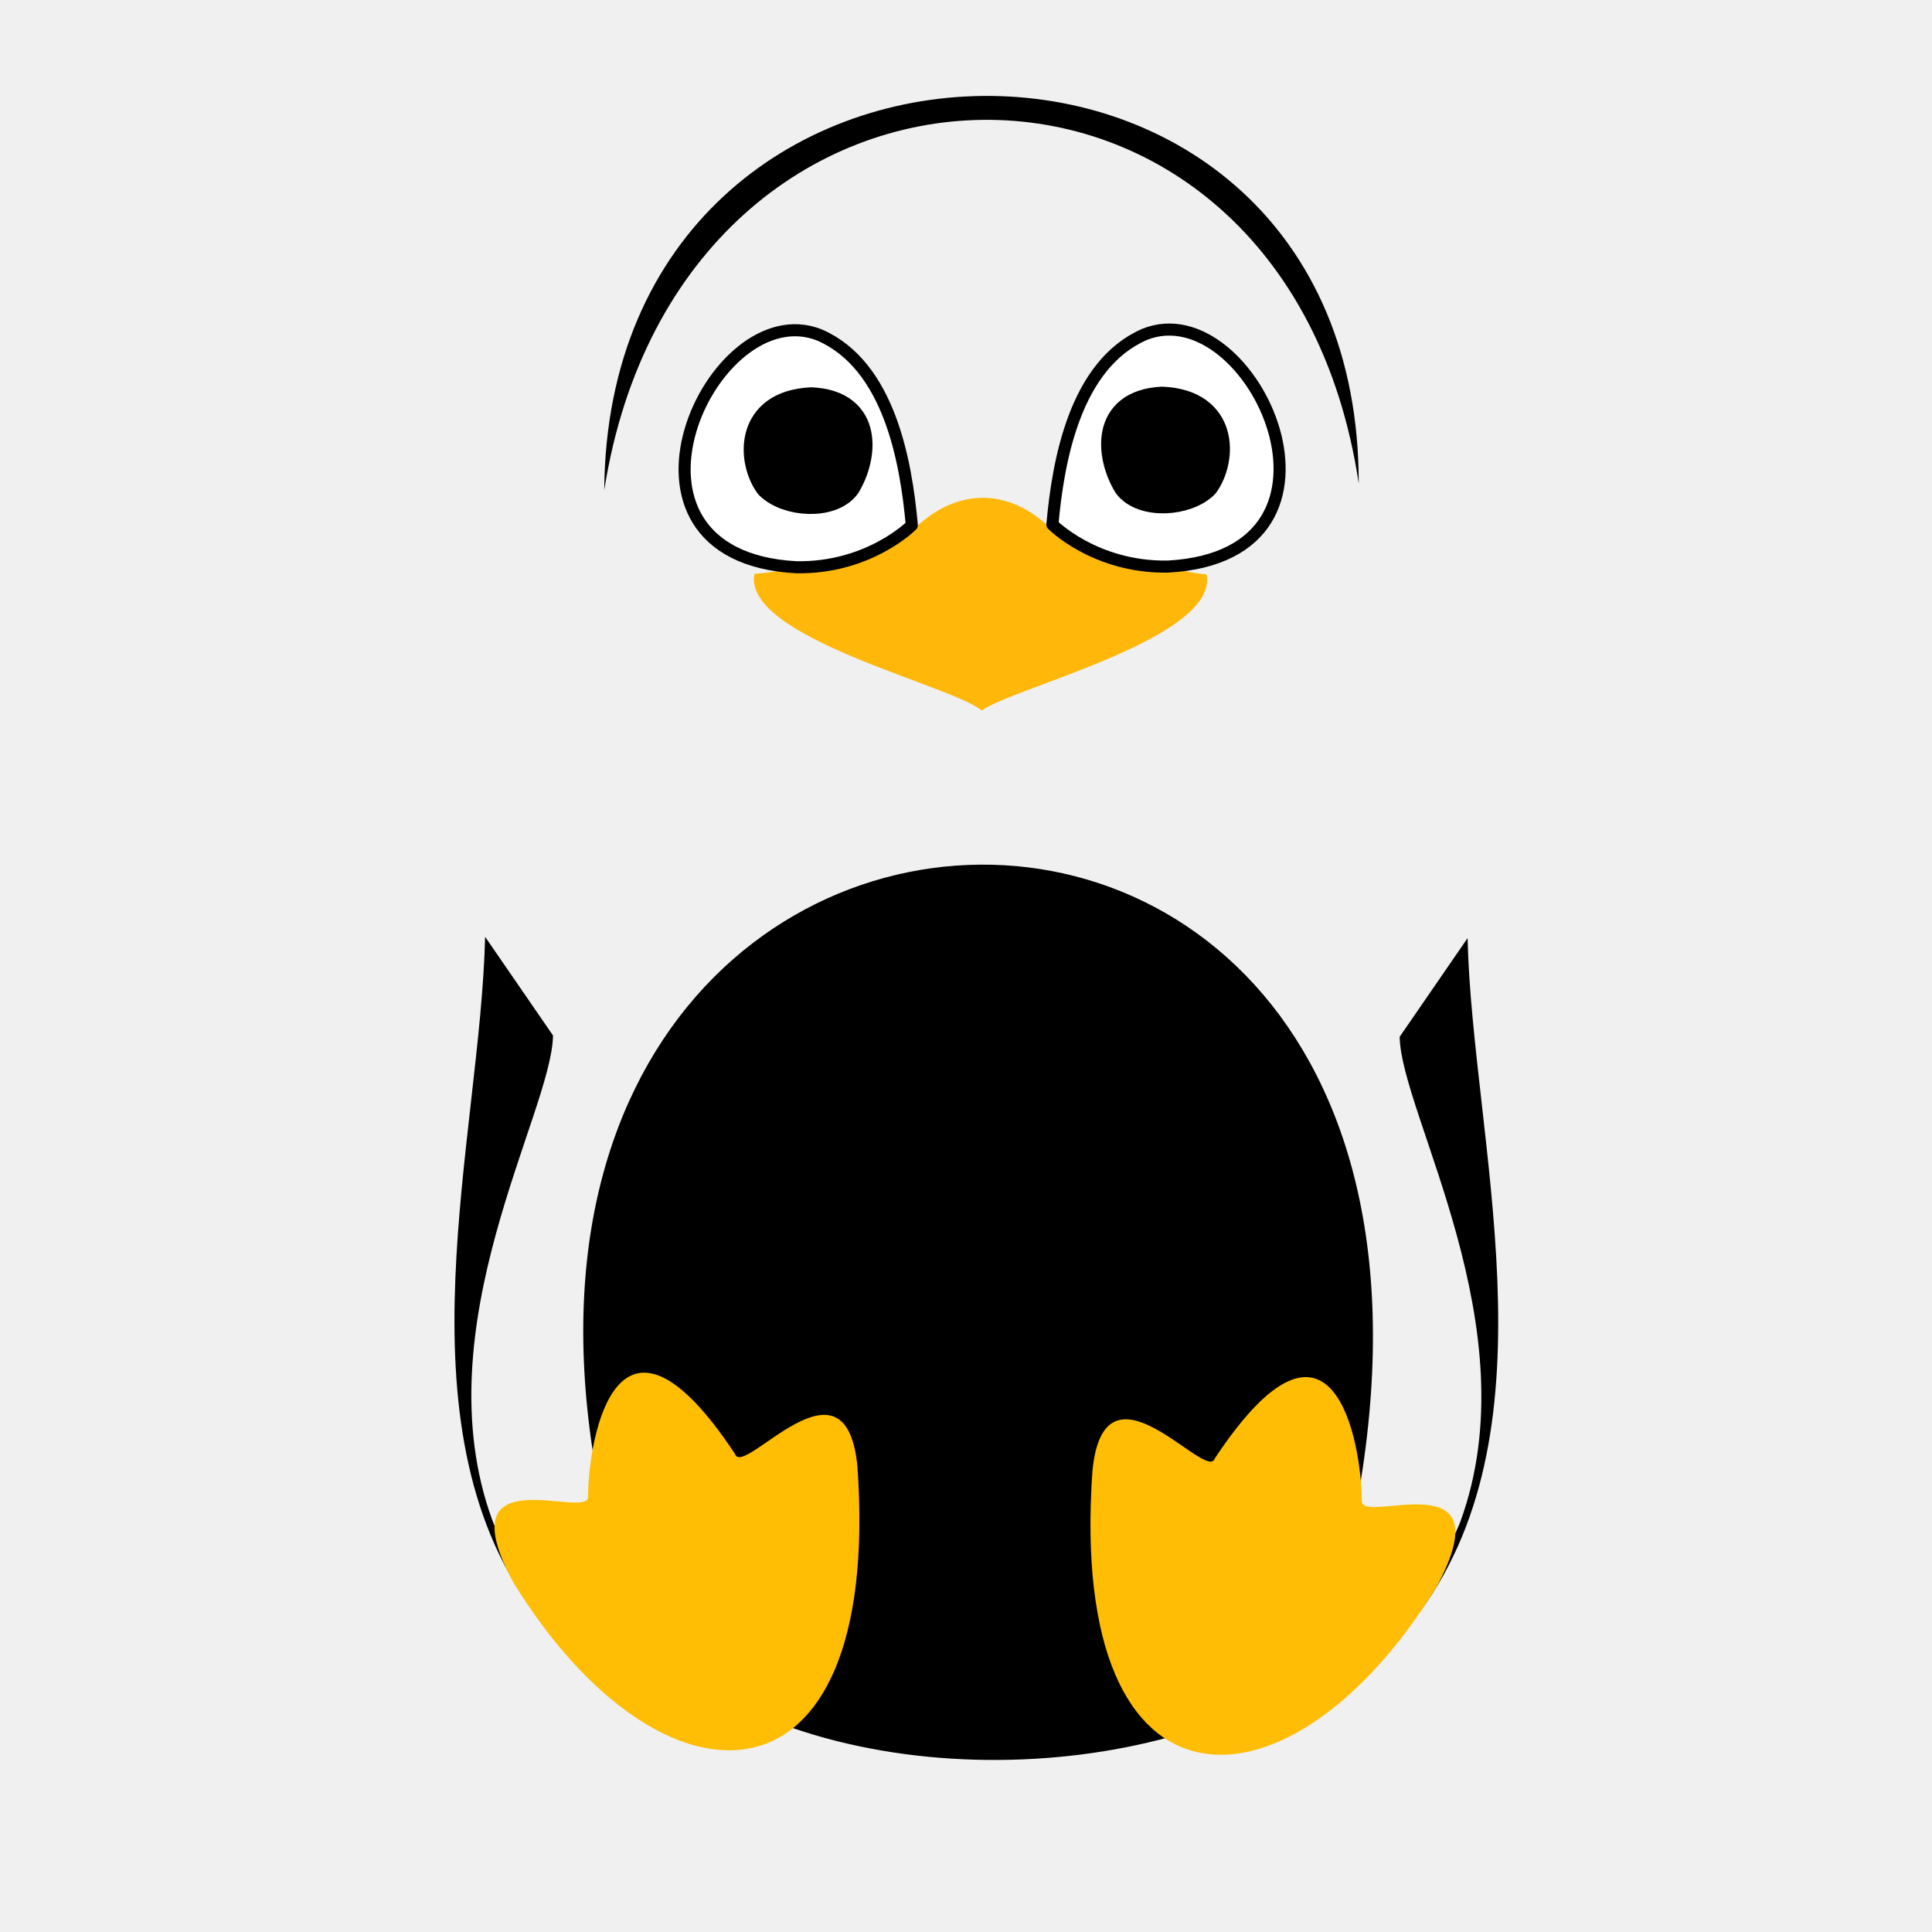
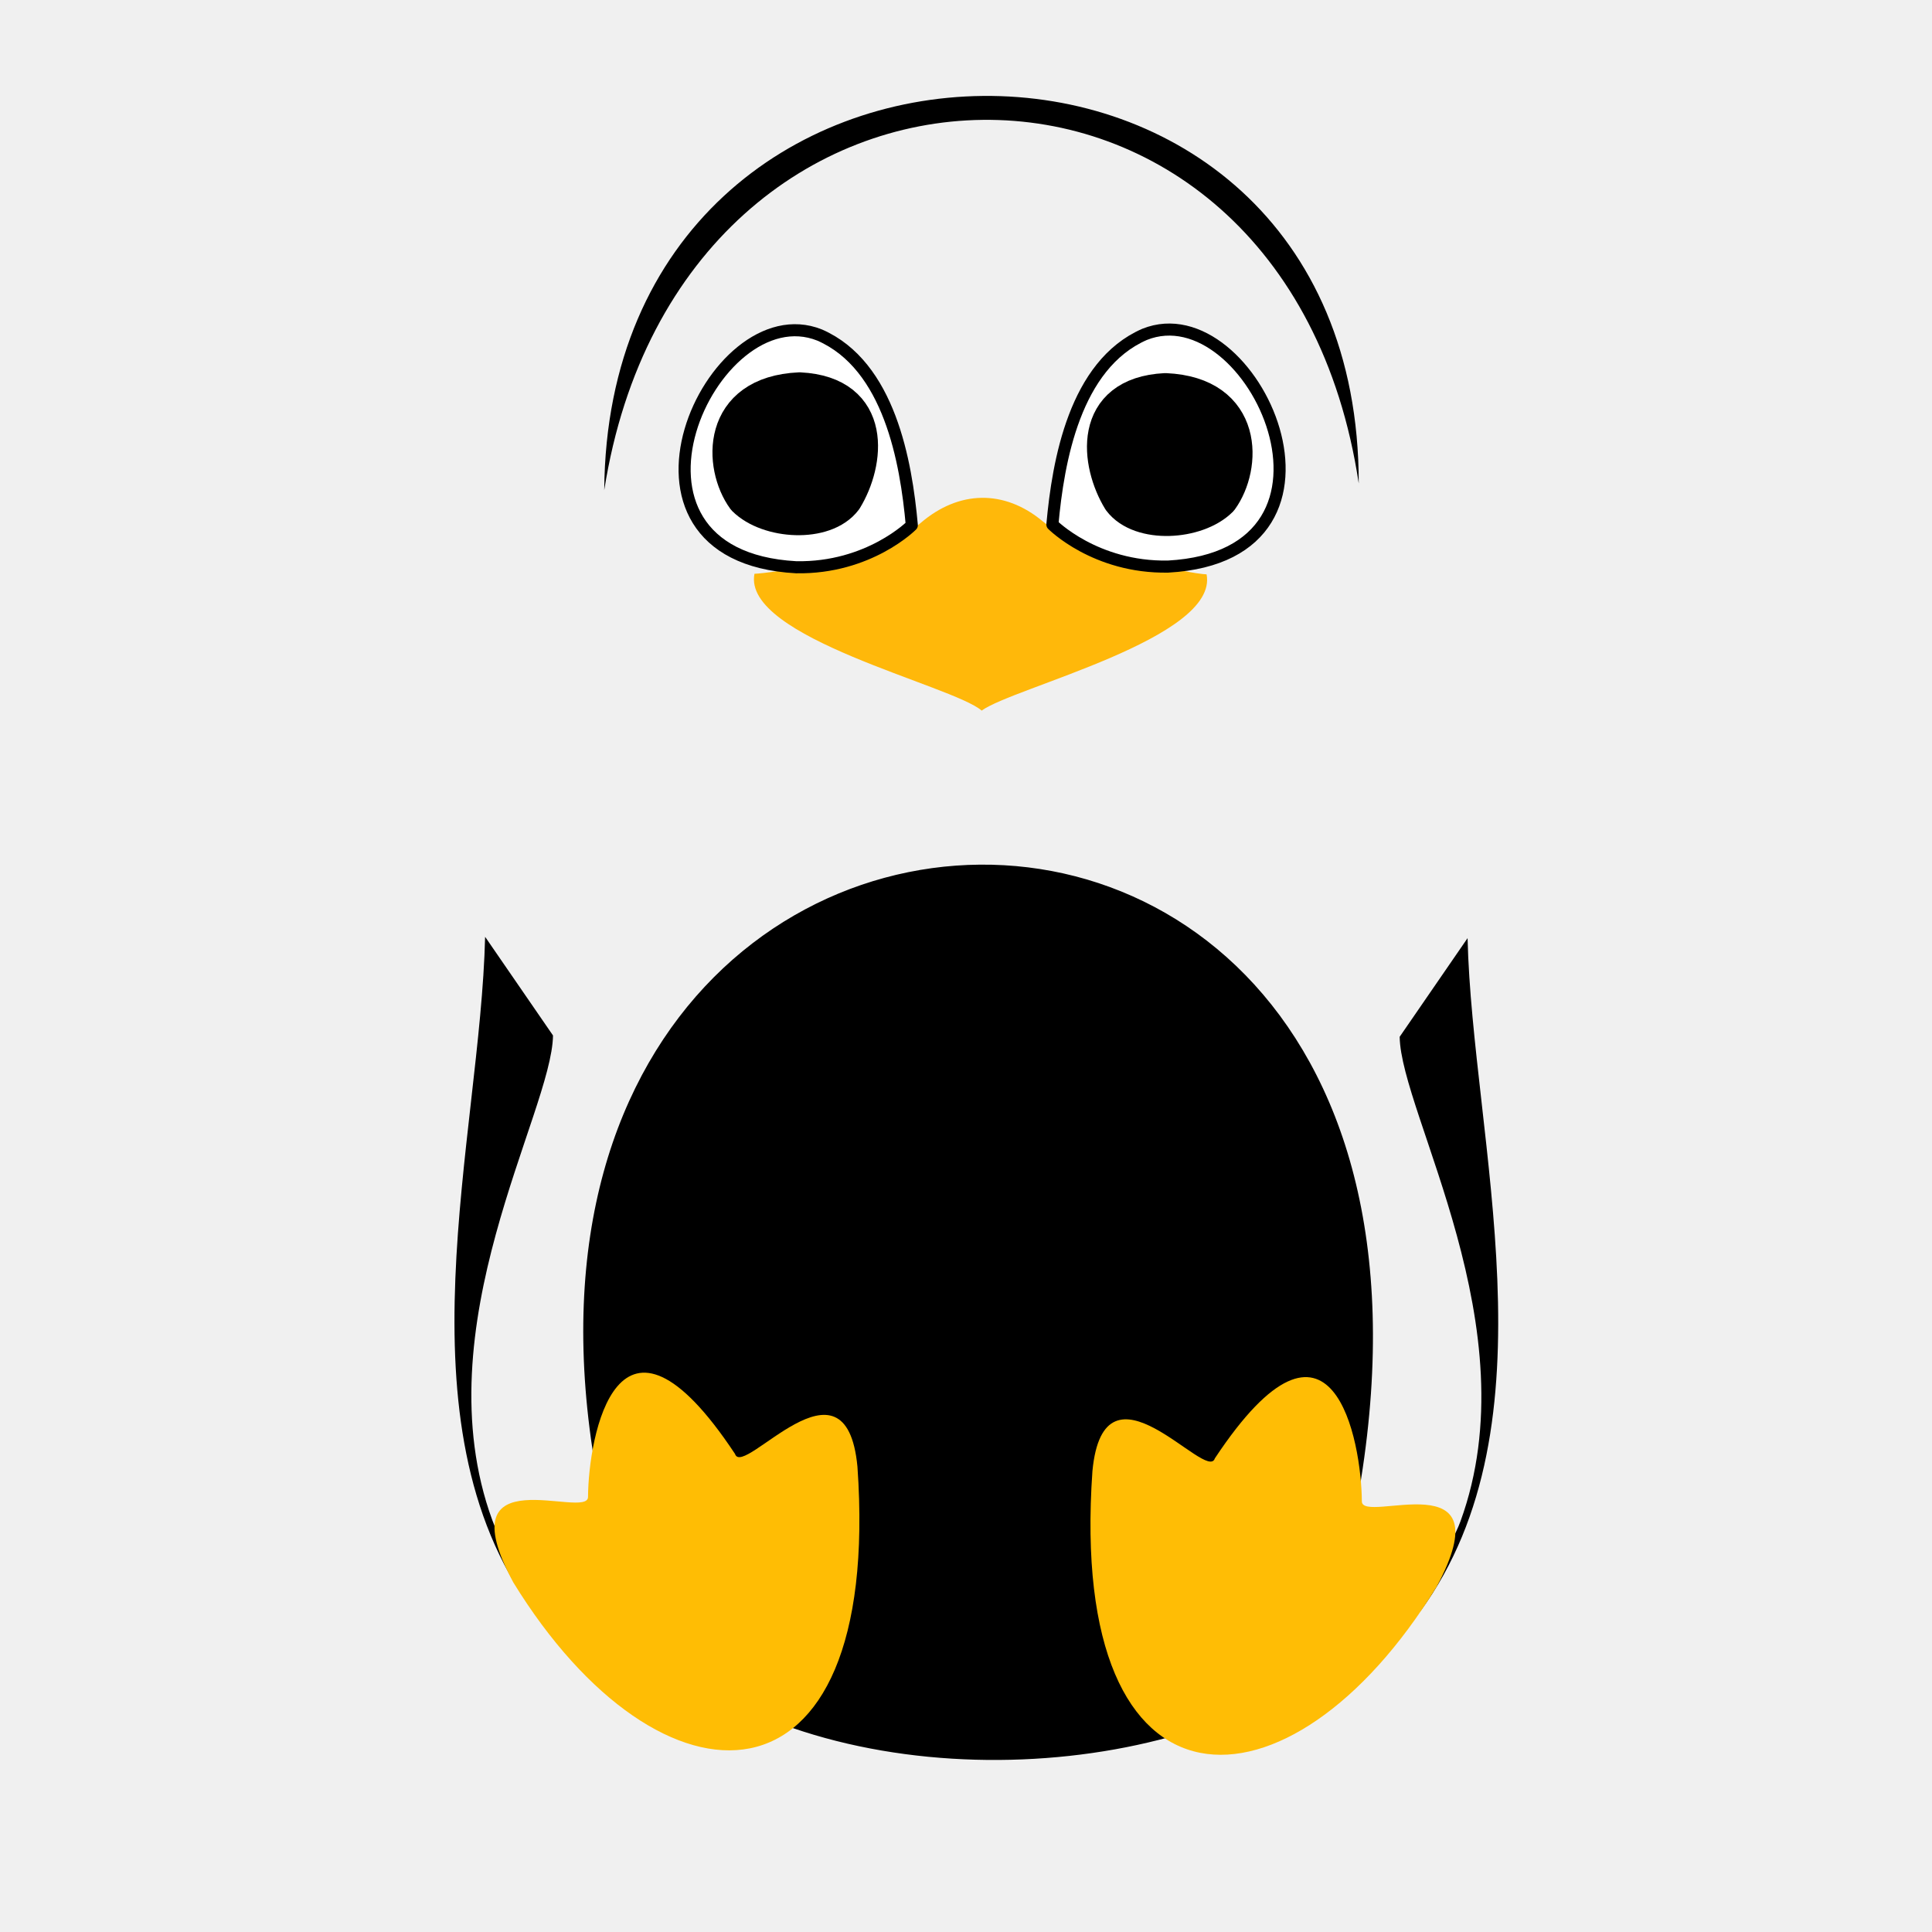
<svg xmlns="http://www.w3.org/2000/svg" xmlns:ns1="http://www.openswatchbook.org/uri/2009/osb" width="64px" height="64px" id="svg2985" version="1.1">
  <defs id="defs2987">
    <linearGradient id="linearGradient5365" ns1:paint="solid">
      <stop style="stop-color:#000000;stop-opacity:1;" offset="0" id="stop5367" />
    </linearGradient>
  </defs>
  <g id="layer1" style="display:none">
    <path style="fill:#00e0f5;fill-opacity:0;stroke:#000000;stroke-width:0.1;stroke-miterlimit:4;stroke-opacity:1;stroke-dasharray:none" id="path2993" d="m 43.354,31.727 a 11.673,31.603 0 1 1 -23.345,0 11.673,31.603 0 1 1 23.345,0 z" transform="matrix(1.656824,0,0,0.8437793,-19.09105,4.551548)" />
  </g>
  <g id="layer2" style="display:inline">
    <path style="font-size:medium;font-style:normal;font-variant:normal;font-weight:normal;font-stretch:normal;text-indent:0;text-align:start;text-decoration:none;line-height:normal;letter-spacing:normal;word-spacing:normal;text-transform:none;direction:ltr;block-progression:tb;writing-mode:lr-tb;text-anchor:start;baseline-shift:baseline;color:#000000;fill:#000000;fill-opacity:1;stroke:none;stroke-width:1px;marker:none;visibility:visible;display:inline;overflow:visible;enable-background:accumulate;font-family:Sans;-inkscape-font-specification:Sans" d="M 20.016,16.237 C 22.563,0.062 42.571,-0.225 45.01,16.016 45.018,-1.272 20.138,-1.004 20.016,16.237 z" id="path3777" />
    <path style="fill:#000000;fill-opacity:1;stroke:#000000;stroke-width:0.3;stroke-linecap:butt;stroke-linejoin:miter;stroke-miterlimit:4;stroke-opacity:1;stroke-dasharray:none" d="M 43.391,55.287 C 55.038,19.313 9.96,20.977 21.325,54.183 c 5.446,5.195 16.506,4.996 22.066,1.104 z" id="path3932" />
    <path style="fill:#000000;fill-opacity:1;stroke:#000000;stroke-width:0;stroke-linecap:butt;stroke-linejoin:miter;stroke-miterlimit:4;stroke-opacity:1;stroke-dasharray:none;display:inline" d="m 48.615,31.077 c 0.157,6.674 2.996,16.068 -1.572,22.308 l 0.589,-1.601 c 0.287,-0.466 0.575,-0.913 0.748,-1.388 2.333,-6.397 -1.978,-13.49 -2.014,-16.051 z" id="path3779-9" />
    <path style="fill:#000000;fill-opacity:1;stroke:#000000;stroke-width:0;stroke-linecap:butt;stroke-linejoin:miter;stroke-miterlimit:4;stroke-opacity:1;stroke-dasharray:none;display:inline" d="m 16.07,31.033 c -0.157,6.674 -2.996,16.068 1.572,22.308 L 17.054,51.741 C 16.767,51.274 16.479,50.828 16.306,50.352 13.973,43.955 18.284,36.862 18.319,34.301 z" id="path3779-9-2" />
  </g>
  <g id="layer3" style="display:inline">
    <path style="fill:#ffb80a;fill-opacity:1;stroke:none" d="m 24.993,19.007 c 0.464,-0.014 4.114,-0.488 5.503,-1.682 1.267,-1.088 2.772,-1.116 4.044,-0.057 1.192,0.993 4.875,1.744 5.43,1.758 0.406,2.118 -6.429,3.754 -7.451,4.514 -0.959,-0.839 -7.945,-2.413 -7.526,-4.534 z" id="path3884" />
    <path style="fill:#ffffff;fill-opacity:1;stroke:#000000;stroke-width:0.4;stroke-linecap:butt;stroke-linejoin:round;stroke-miterlimit:4;stroke-opacity:1;stroke-dasharray:none" d="m 26.374,18.791 c 2.415,0.042 3.831,-1.392 3.831,-1.392 -0.189,-2.102 -0.744,-5.294 -3.053,-6.3 -3.577,-1.44 -7.581,7.317 -0.778,7.692 z" id="path3784-0-2" />
-     <path style="fill:#000000;fill-opacity:1;stroke:#000000;stroke-width:1;stroke-linecap:round;stroke-linejoin:round;stroke-miterlimit:4;stroke-opacity:1;stroke-dasharray:none" d="m 26.883,13.33 c 1.905,0.098 1.687,1.824 1.124,2.74 -0.49,0.654 -1.92,0.567 -2.509,-0.02 -0.589,-0.81 -0.668,-2.629 1.385,-2.72 z" id="path3839" />
    <path style="fill:#ffffff;fill-opacity:1;stroke:#000000;stroke-width:0.4;stroke-linecap:butt;stroke-linejoin:round;stroke-miterlimit:4;stroke-opacity:1;stroke-dasharray:none;display:inline" d="m 38.693,18.769 c -2.415,0.042 -3.831,-1.392 -3.831,-1.392 0.189,-2.102 0.744,-5.294 3.053,-6.3 3.577,-1.44 7.581,7.317 0.778,7.692 z" id="path3784-0-2-5" />
-     <path style="fill:#000000;fill-opacity:1;stroke:#000000;stroke-width:1;stroke-linecap:round;stroke-linejoin:round;stroke-miterlimit:4;stroke-opacity:1;stroke-dasharray:none;display:inline" d="m 38.496,13.309 c -1.905,0.098 -1.687,1.824 -1.124,2.74 0.49,0.654 1.92,0.567 2.509,-0.02 0.589,-0.81 0.668,-2.629 -1.385,-2.72 z" id="path3839-4" />
+     <path style="fill:#000000;fill-opacity:1;stroke:#000000;stroke-width:1.286;stroke-linecap:round;stroke-linejoin:round;stroke-miterlimit:4;stroke-opacity:1;stroke-dasharray:none;display:inline" d="m 38.604,13.003 c -2.449,0.125 -2.168,2.345 -1.445,3.523 0.63,0.84 2.469,0.729 3.225,-0.026 0.757,-1.041 0.858,-3.38 -1.78,-3.497 z" id="path3839-4" />
+     <path style="fill:#000000;fill-opacity:1;stroke:#000000;stroke-width:1.286;stroke-linecap:round;stroke-linejoin:round;stroke-miterlimit:4;stroke-opacity:1;stroke-dasharray:none;display:inline" d="m 26.489,12.977 c 2.449,0.125 2.168,2.345 1.445,3.523 -0.63,0.84 -2.469,0.729 -3.225,-0.026 -0.757,-1.041 -0.858,-3.38 1.78,-3.497 z" id="path3839-4-7" />
  </g>
  <g id="layer4" style="display:inline">
    <path style="fill:#ffbd04;fill-opacity:1;stroke:none;stroke-width:0.6;stroke-linecap:butt;stroke-linejoin:miter;stroke-miterlimit:4;stroke-opacity:1;stroke-dasharray:none" d="m 28.404,48.585 c 0.833,11.857 -6.537,11.748 -11.399,3.836 -2.293,-4.267 2.475,-2.048 2.474,-2.834 0.012,-1.969 0.959,-7.326 4.87,-1.423 0.266,0.828 3.672,-3.603 4.055,0.421 z" id="path3912" />
    <path style="fill:#ffbd05;fill-opacity:1;stroke:none;stroke-width:0.6;stroke-linecap:butt;stroke-linejoin:miter;stroke-miterlimit:4;stroke-opacity:1;stroke-dasharray:none;display:inline" d="m 36.188,48.732 c -0.833,11.857 6.537,11.748 11.399,3.836 2.293,-4.267 -2.475,-2.048 -2.474,-2.834 -0.012,-1.969 -0.959,-7.326 -4.87,-1.423 -0.266,0.828 -3.672,-3.603 -4.055,0.421 z" id="path3912-3" />
  </g>
</svg>
